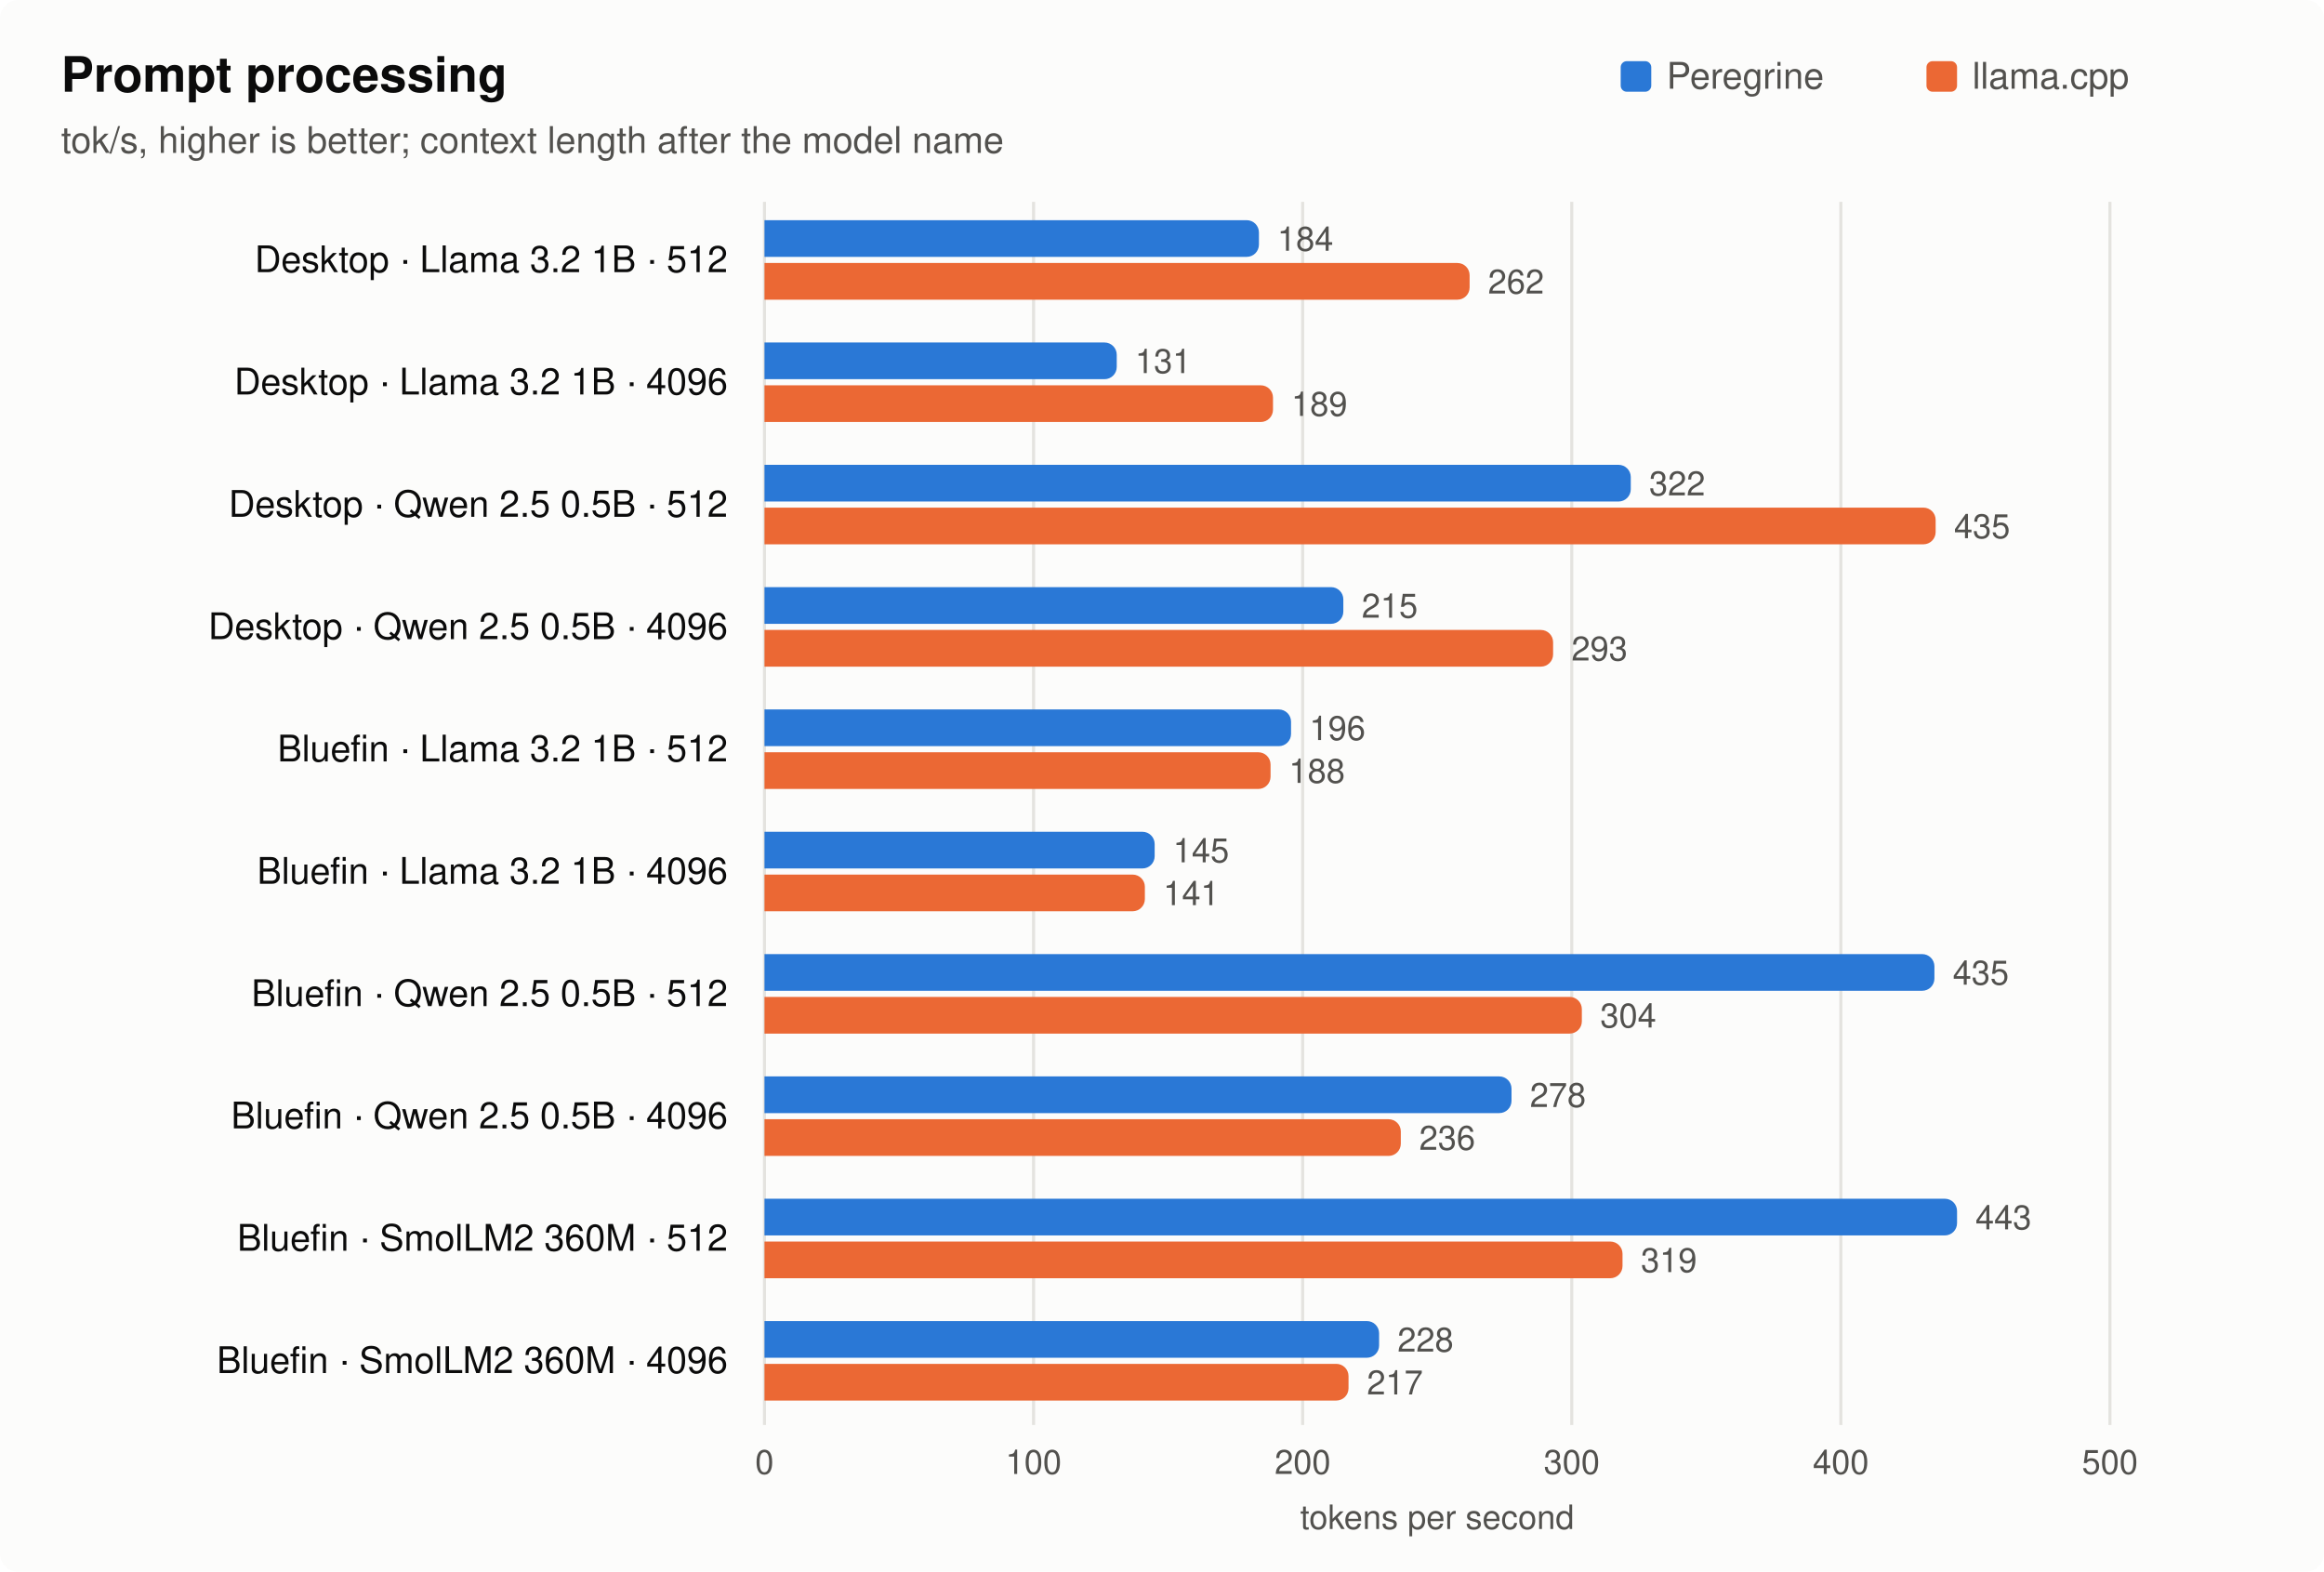
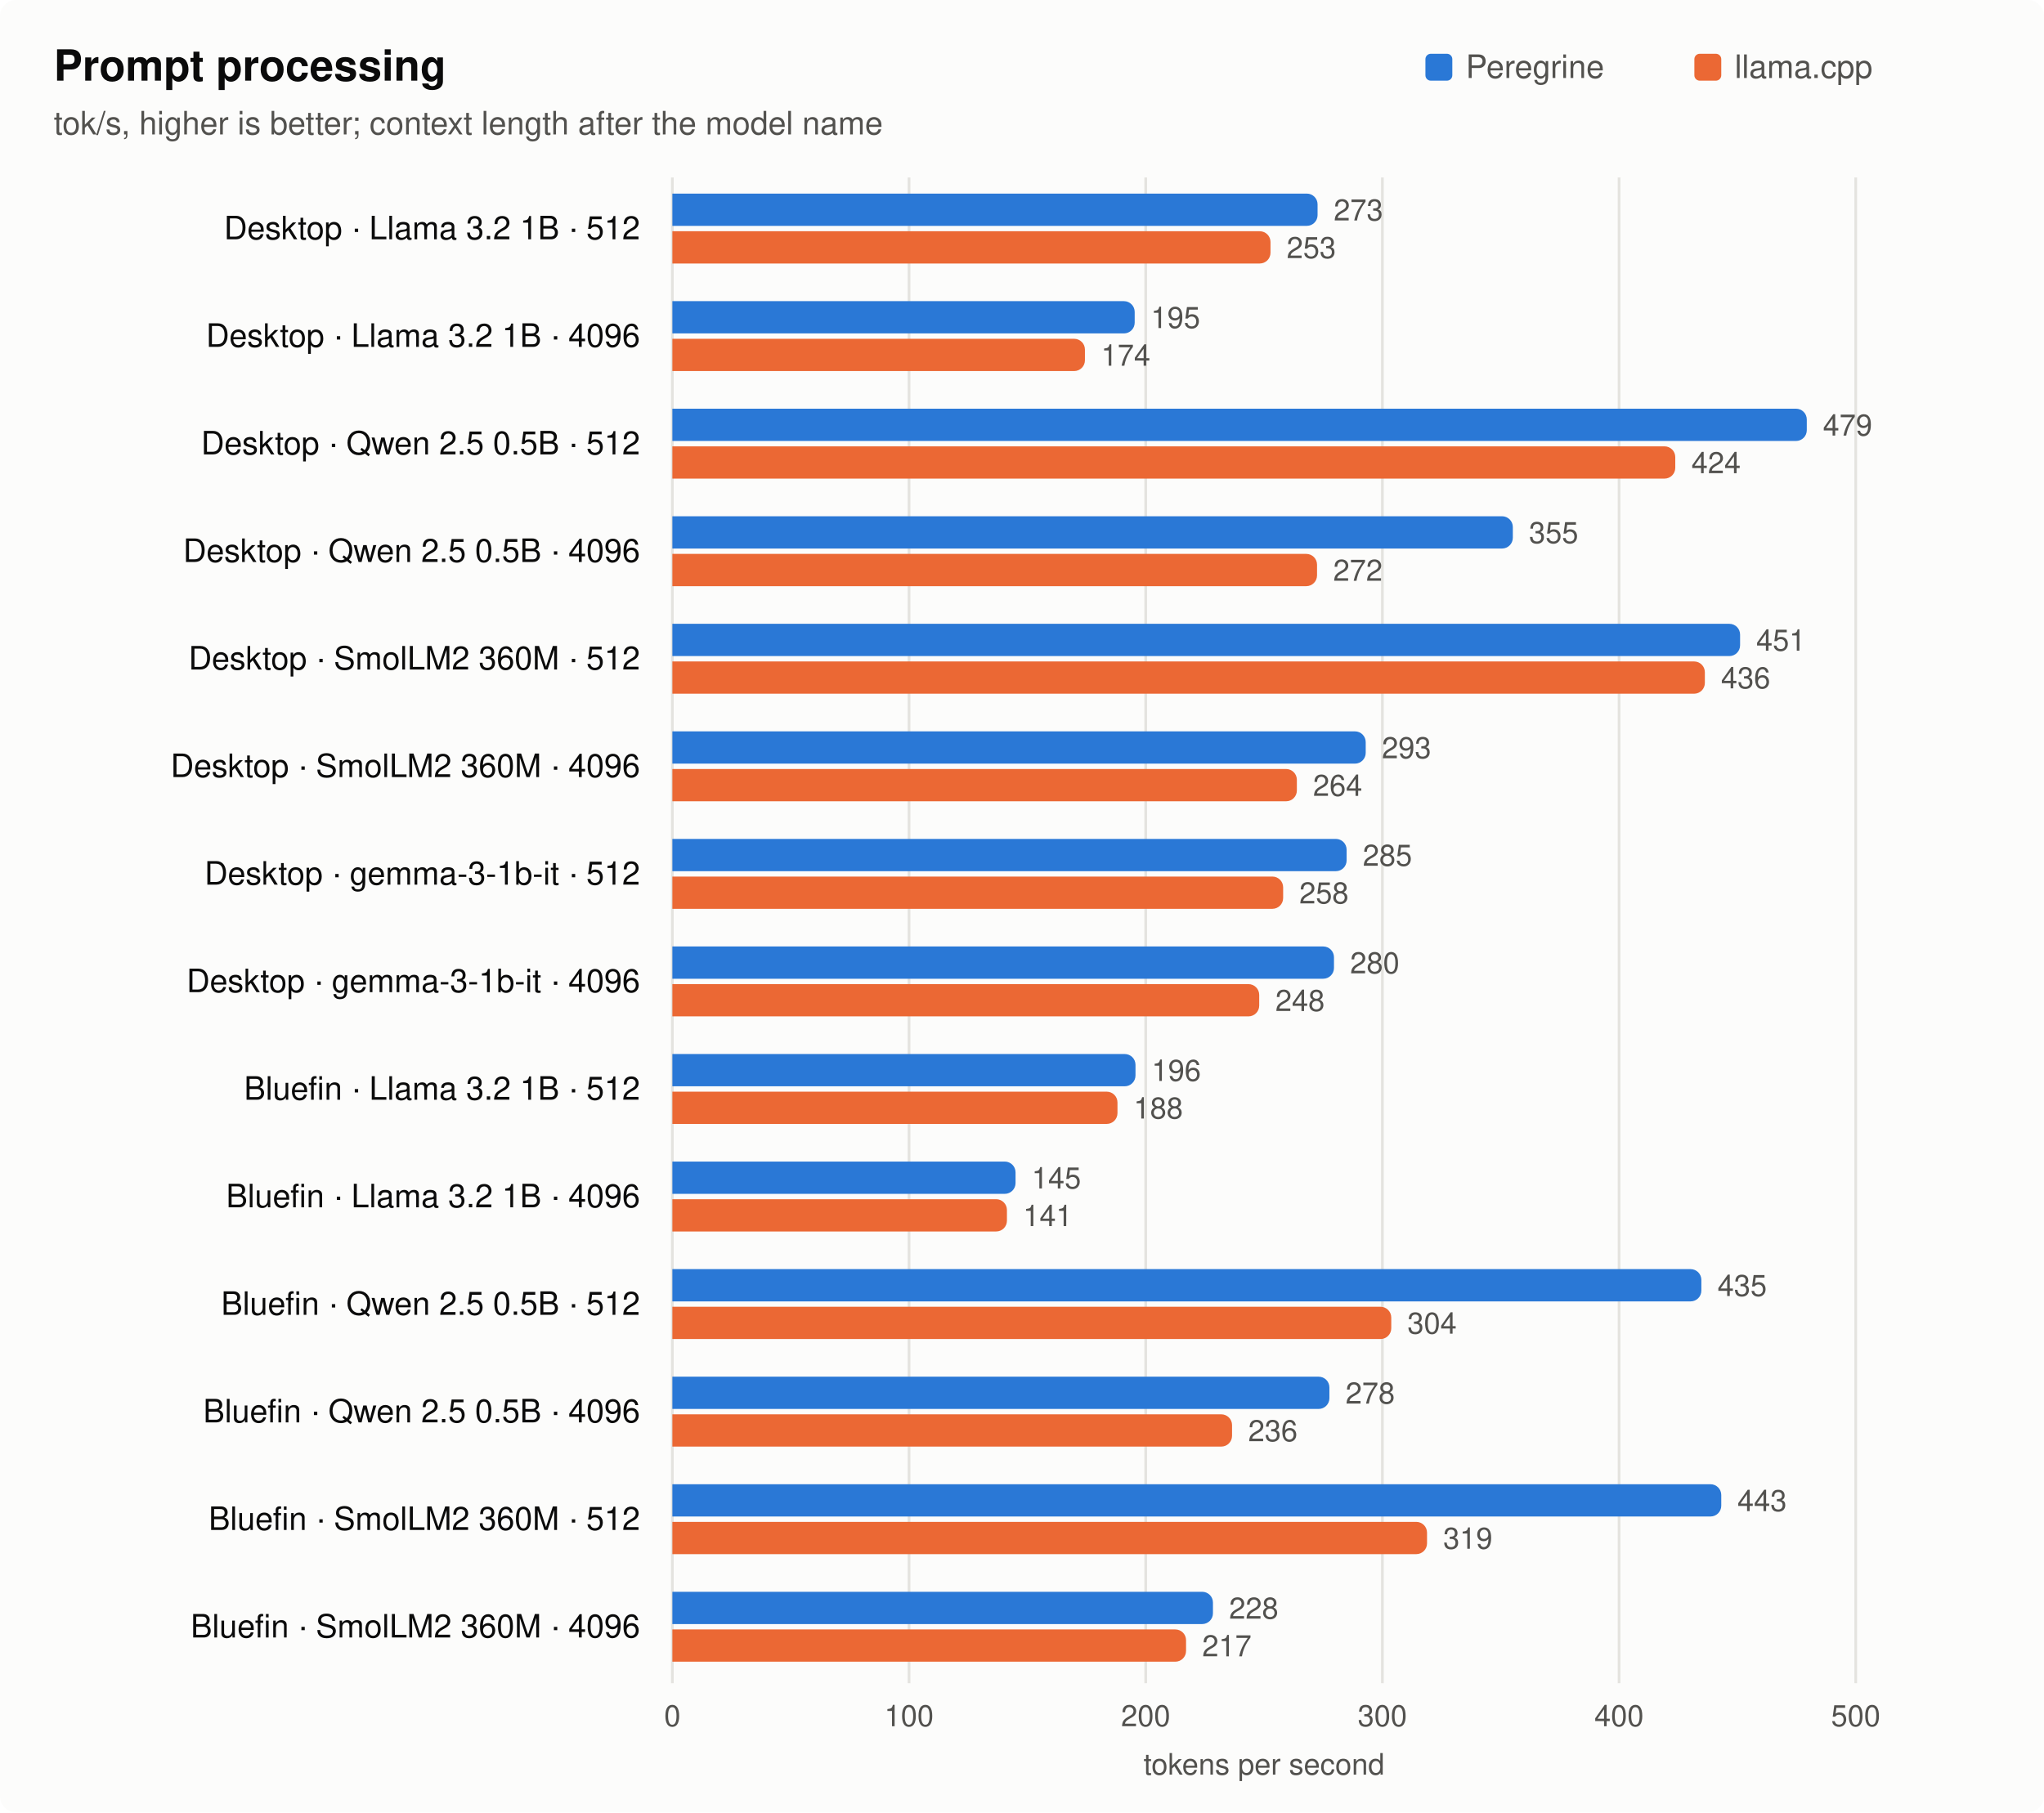
- <svg xmlns="http://www.w3.org/2000/svg" width="760" height="514" viewBox="0 0 760 514" role="img" aria-label="Prompt processing">
+ <svg xmlns="http://www.w3.org/2000/svg" width="760" height="674" viewBox="0 0 760 674" role="img" aria-label="Prompt processing">
  <style>
  .surface { fill: #fcfcfb; }
  .t1 { fill: #0b0b0b; } .t2 { fill: #52514e; }
  .grid { stroke: #e4e3df; } .ref { stroke: #52514e; }
  .s1 { fill: #2a78d6; } .s2 { fill: #eb6834; }
  .gap { stroke: #fcfcfb; }
  text { font-family: -apple-system, BlinkMacSystemFont, "Segoe UI", Helvetica, Arial, sans-serif; }
  @media (prefers-color-scheme: dark) {
    .surface { fill: #1a1a19; }
    .t1 { fill: #f0efec; } .t2 { fill: #c3c2b7; }
    .grid { stroke: #383835; } .ref { stroke: #c3c2b7; }
    .s1 { fill: #3987e5; } .s2 { fill: #d95926; }
    .gap { stroke: #1a1a19; }
  }
</style>
-   <rect class="surface" width="760" height="514" rx="6" />
+   <rect class="surface" width="760" height="674" rx="6" />
  <text class="t1" x="20" y="30" font-size="16" font-weight="600">Prompt processing</text>
  <text class="t2" x="20" y="50" font-size="12">tok/s, higher is better; context length after the model name</text>
  <rect class="s1" x="530" y="20" width="10" height="10" rx="2" />
  <text class="t2" x="545" y="29" font-size="12">Peregrine</text>
  <rect class="s2" x="630" y="20" width="10" height="10" rx="2" />
  <text class="t2" x="645" y="29" font-size="12">llama.cpp</text>
-   <line class="grid" x1="250.0" y1="66" x2="250.0" y2="466" stroke-width="1" />
-   <text class="t2" x="250.0" y="482" font-size="11" text-anchor="middle">0</text>
-   <line class="grid" x1="338.0" y1="66" x2="338.0" y2="466" stroke-width="1" />
-   <text class="t2" x="338.0" y="482" font-size="11" text-anchor="middle">100</text>
-   <line class="grid" x1="426.0" y1="66" x2="426.0" y2="466" stroke-width="1" />
-   <text class="t2" x="426.0" y="482" font-size="11" text-anchor="middle">200</text>
-   <line class="grid" x1="514.0" y1="66" x2="514.0" y2="466" stroke-width="1" />
-   <text class="t2" x="514.0" y="482" font-size="11" text-anchor="middle">300</text>
-   <line class="grid" x1="602.0" y1="66" x2="602.0" y2="466" stroke-width="1" />
-   <text class="t2" x="602.0" y="482" font-size="11" text-anchor="middle">400</text>
-   <line class="grid" x1="690.0" y1="66" x2="690.0" y2="466" stroke-width="1" />
-   <text class="t2" x="690.0" y="482" font-size="11" text-anchor="middle">500</text>
+   <line class="grid" x1="250.0" y1="66" x2="250.0" y2="626" stroke-width="1" />
+   <text class="t2" x="250.0" y="642" font-size="11" text-anchor="middle">0</text>
+   <line class="grid" x1="338.0" y1="66" x2="338.0" y2="626" stroke-width="1" />
+   <text class="t2" x="338.0" y="642" font-size="11" text-anchor="middle">100</text>
+   <line class="grid" x1="426.0" y1="66" x2="426.0" y2="626" stroke-width="1" />
+   <text class="t2" x="426.0" y="642" font-size="11" text-anchor="middle">200</text>
+   <line class="grid" x1="514.0" y1="66" x2="514.0" y2="626" stroke-width="1" />
+   <text class="t2" x="514.0" y="642" font-size="11" text-anchor="middle">300</text>
+   <line class="grid" x1="602.0" y1="66" x2="602.0" y2="626" stroke-width="1" />
+   <text class="t2" x="602.0" y="642" font-size="11" text-anchor="middle">400</text>
+   <line class="grid" x1="690.0" y1="66" x2="690.0" y2="626" stroke-width="1" />
+   <text class="t2" x="690.0" y="642" font-size="11" text-anchor="middle">500</text>
  <text class="t1" x="238" y="89.0" font-size="12" text-anchor="end">Desktop · Llama 3.2 1B · 512</text>
-   <path class="s1" d="M250.0,72.0 H407.7 A4.0,4.0 0 0 1 411.7,76.0 V80.0 A4.0,4.0 0 0 1 407.7,84.0 H250.0 Z" />
-   <text class="t2" x="417.7" y="82" font-size="11">184</text>
-   <path class="s2" d="M250.0,86.0 H476.6 A4.0,4.0 0 0 1 480.6,90.0 V94.0 A4.0,4.0 0 0 1 476.6,98.0 H250.0 Z" />
-   <text class="t2" x="486.6" y="96" font-size="11">262</text>
+   <path class="s1" d="M250.0,72.0 H485.9 A4.0,4.0 0 0 1 489.9,76.0 V80.0 A4.0,4.0 0 0 1 485.9,84.0 H250.0 Z" />
+   <text class="t2" x="495.9" y="82" font-size="11">273</text>
+   <path class="s2" d="M250.0,86.0 H468.4 A4.0,4.0 0 0 1 472.4,90.0 V94.0 A4.0,4.0 0 0 1 468.4,98.0 H250.0 Z" />
+   <text class="t2" x="478.4" y="96" font-size="11">253</text>
  <text class="t1" x="238" y="129.0" font-size="12" text-anchor="end">Desktop · Llama 3.2 1B · 4096</text>
-   <path class="s1" d="M250.0,112.0 H361.2 A4.0,4.0 0 0 1 365.2,116.0 V120.0 A4.0,4.0 0 0 1 361.2,124.0 H250.0 Z" />
-   <text class="t2" x="371.2" y="122" font-size="11">131</text>
-   <path class="s2" d="M250.0,126.0 H412.3 A4.0,4.0 0 0 1 416.3,130.0 V134.0 A4.0,4.0 0 0 1 412.3,138.0 H250.0 Z" />
-   <text class="t2" x="422.3" y="136" font-size="11">189</text>
+   <path class="s1" d="M250.0,112.0 H417.9 A4.0,4.0 0 0 1 421.9,116.0 V120.0 A4.0,4.0 0 0 1 417.9,124.0 H250.0 Z" />
+   <text class="t2" x="427.9" y="122" font-size="11">195</text>
+   <path class="s2" d="M250.0,126.0 H399.4 A4.0,4.0 0 0 1 403.4,130.0 V134.0 A4.0,4.0 0 0 1 399.4,138.0 H250.0 Z" />
+   <text class="t2" x="409.4" y="136" font-size="11">174</text>
  <text class="t1" x="238" y="169.0" font-size="12" text-anchor="end">Desktop · Qwen 2.5 0.5B · 512</text>
-   <path class="s1" d="M250.0,152.0 H529.3 A4.0,4.0 0 0 1 533.3,156.0 V160.0 A4.0,4.0 0 0 1 529.3,164.0 H250.0 Z" />
-   <text class="t2" x="539.3" y="162" font-size="11">322</text>
-   <path class="s2" d="M250.0,166.0 H629.0 A4.0,4.0 0 0 1 633.0,170.0 V174.0 A4.0,4.0 0 0 1 629.0,178.0 H250.0 Z" />
-   <text class="t2" x="639.0" y="176" font-size="11">435</text>
+   <path class="s1" d="M250.0,152.0 H667.8 A4.0,4.0 0 0 1 671.8,156.0 V160.0 A4.0,4.0 0 0 1 667.8,164.0 H250.0 Z" />
+   <text class="t2" x="677.8" y="162" font-size="11">479</text>
+   <path class="s2" d="M250.0,166.0 H618.9 A4.0,4.0 0 0 1 622.9,170.0 V174.0 A4.0,4.0 0 0 1 618.9,178.0 H250.0 Z" />
+   <text class="t2" x="628.9" y="176" font-size="11">424</text>
  <text class="t1" x="238" y="209.0" font-size="12" text-anchor="end">Desktop · Qwen 2.5 0.5B · 4096</text>
-   <path class="s1" d="M250.0,192.0 H435.3 A4.0,4.0 0 0 1 439.3,196.0 V200.0 A4.0,4.0 0 0 1 435.3,204.0 H250.0 Z" />
-   <text class="t2" x="445.3" y="202" font-size="11">215</text>
-   <path class="s2" d="M250.0,206.0 H503.9 A4.0,4.0 0 0 1 507.9,210.0 V214.0 A4.0,4.0 0 0 1 503.9,218.0 H250.0 Z" />
-   <text class="t2" x="513.9" y="216" font-size="11">293</text>
-   <text class="t1" x="238" y="249.0" font-size="12" text-anchor="end">Bluefin · Llama 3.2 1B · 512</text>
-   <path class="s1" d="M250.0,232.0 H418.2 A4.0,4.0 0 0 1 422.2,236.0 V240.0 A4.0,4.0 0 0 1 418.2,244.0 H250.0 Z" />
-   <text class="t2" x="428.2" y="242" font-size="11">196</text>
-   <path class="s2" d="M250.0,246.0 H411.5 A4.0,4.0 0 0 1 415.5,250.0 V254.0 A4.0,4.0 0 0 1 411.5,258.0 H250.0 Z" />
-   <text class="t2" x="421.5" y="256" font-size="11">188</text>
-   <text class="t1" x="238" y="289.0" font-size="12" text-anchor="end">Bluefin · Llama 3.2 1B · 4096</text>
-   <path class="s1" d="M250.0,272.0 H373.6 A4.0,4.0 0 0 1 377.6,276.0 V280.0 A4.0,4.0 0 0 1 373.6,284.0 H250.0 Z" />
-   <text class="t2" x="383.6" y="282" font-size="11">145</text>
-   <path class="s2" d="M250.0,286.0 H370.4 A4.0,4.0 0 0 1 374.4,290.0 V294.0 A4.0,4.0 0 0 1 370.4,298.0 H250.0 Z" />
-   <text class="t2" x="380.4" y="296" font-size="11">141</text>
-   <text class="t1" x="238" y="329.0" font-size="12" text-anchor="end">Bluefin · Qwen 2.5 0.5B · 512</text>
-   <path class="s1" d="M250.0,312.0 H628.6 A4.0,4.0 0 0 1 632.6,316.0 V320.0 A4.0,4.0 0 0 1 628.6,324.0 H250.0 Z" />
-   <text class="t2" x="638.6" y="322" font-size="11">435</text>
-   <path class="s2" d="M250.0,326.0 H513.3 A4.0,4.0 0 0 1 517.3,330.0 V334.0 A4.0,4.0 0 0 1 513.3,338.0 H250.0 Z" />
-   <text class="t2" x="523.3" y="336" font-size="11">304</text>
-   <text class="t1" x="238" y="369.0" font-size="12" text-anchor="end">Bluefin · Qwen 2.5 0.5B · 4096</text>
-   <path class="s1" d="M250.0,352.0 H490.3 A4.0,4.0 0 0 1 494.3,356.0 V360.0 A4.0,4.0 0 0 1 490.3,364.0 H250.0 Z" />
-   <text class="t2" x="500.3" y="362" font-size="11">278</text>
-   <path class="s2" d="M250.0,366.0 H454.1 A4.0,4.0 0 0 1 458.1,370.0 V374.0 A4.0,4.0 0 0 1 454.1,378.0 H250.0 Z" />
-   <text class="t2" x="464.1" y="376" font-size="11">236</text>
-   <text class="t1" x="238" y="409.0" font-size="12" text-anchor="end">Bluefin · SmolLM2 360M · 512</text>
-   <path class="s1" d="M250.0,392.0 H636.0 A4.0,4.0 0 0 1 640.0,396.0 V400.0 A4.0,4.0 0 0 1 636.0,404.0 H250.0 Z" />
-   <text class="t2" x="646.0" y="402" font-size="11">443</text>
-   <path class="s2" d="M250.0,406.0 H526.6 A4.0,4.0 0 0 1 530.6,410.0 V414.0 A4.0,4.0 0 0 1 526.6,418.0 H250.0 Z" />
-   <text class="t2" x="536.6" y="416" font-size="11">319</text>
-   <text class="t1" x="238" y="449.0" font-size="12" text-anchor="end">Bluefin · SmolLM2 360M · 4096</text>
-   <path class="s1" d="M250.0,432.0 H447.0 A4.0,4.0 0 0 1 451.0,436.0 V440.0 A4.0,4.0 0 0 1 447.0,444.0 H250.0 Z" />
-   <text class="t2" x="457.0" y="442" font-size="11">228</text>
-   <path class="s2" d="M250.0,446.0 H437.0 A4.0,4.0 0 0 1 441.0,450.0 V454.0 A4.0,4.0 0 0 1 437.0,458.0 H250.0 Z" />
-   <text class="t2" x="447.0" y="456" font-size="11">217</text>
-   <text class="t2" x="470.0" y="500" font-size="11" text-anchor="middle">tokens per second</text>
+   <path class="s1" d="M250.0,192.0 H558.5 A4.0,4.0 0 0 1 562.5,196.0 V200.0 A4.0,4.0 0 0 1 558.5,204.0 H250.0 Z" />
+   <text class="t2" x="568.5" y="202" font-size="11">355</text>
+   <path class="s2" d="M250.0,206.0 H485.7 A4.0,4.0 0 0 1 489.7,210.0 V214.0 A4.0,4.0 0 0 1 485.7,218.0 H250.0 Z" />
+   <text class="t2" x="495.7" y="216" font-size="11">272</text>
+   <text class="t1" x="238" y="249.0" font-size="12" text-anchor="end">Desktop · SmolLM2 360M · 512</text>
+   <path class="s1" d="M250.0,232.0 H643.0 A4.0,4.0 0 0 1 647.0,236.0 V240.0 A4.0,4.0 0 0 1 643.0,244.0 H250.0 Z" />
+   <text class="t2" x="653.0" y="242" font-size="11">451</text>
+   <path class="s2" d="M250.0,246.0 H629.9 A4.0,4.0 0 0 1 633.9,250.0 V254.0 A4.0,4.0 0 0 1 629.9,258.0 H250.0 Z" />
+   <text class="t2" x="639.9" y="256" font-size="11">436</text>
+   <text class="t1" x="238" y="289.0" font-size="12" text-anchor="end">Desktop · SmolLM2 360M · 4096</text>
+   <path class="s1" d="M250.0,272.0 H503.8 A4.0,4.0 0 0 1 507.8,276.0 V280.0 A4.0,4.0 0 0 1 503.8,284.0 H250.0 Z" />
+   <text class="t2" x="513.8" y="282" font-size="11">293</text>
+   <path class="s2" d="M250.0,286.0 H478.2 A4.0,4.0 0 0 1 482.2,290.0 V294.0 A4.0,4.0 0 0 1 478.2,298.0 H250.0 Z" />
+   <text class="t2" x="488.2" y="296" font-size="11">264</text>
+   <text class="t1" x="238" y="329.0" font-size="12" text-anchor="end">Desktop · gemma-3-1b-it · 512</text>
+   <path class="s1" d="M250.0,312.0 H496.7 A4.0,4.0 0 0 1 500.7,316.0 V320.0 A4.0,4.0 0 0 1 496.7,324.0 H250.0 Z" />
+   <text class="t2" x="506.7" y="322" font-size="11">285</text>
+   <path class="s2" d="M250.0,326.0 H473.1 A4.0,4.0 0 0 1 477.1,330.0 V334.0 A4.0,4.0 0 0 1 473.1,338.0 H250.0 Z" />
+   <text class="t2" x="483.1" y="336" font-size="11">258</text>
+   <text class="t1" x="238" y="369.0" font-size="12" text-anchor="end">Desktop · gemma-3-1b-it · 4096</text>
+   <path class="s1" d="M250.0,352.0 H492.0 A4.0,4.0 0 0 1 496.0,356.0 V360.0 A4.0,4.0 0 0 1 492.0,364.0 H250.0 Z" />
+   <text class="t2" x="502.0" y="362" font-size="11">280</text>
+   <path class="s2" d="M250.0,366.0 H464.2 A4.0,4.0 0 0 1 468.2,370.0 V374.0 A4.0,4.0 0 0 1 464.2,378.0 H250.0 Z" />
+   <text class="t2" x="474.2" y="376" font-size="11">248</text>
+   <text class="t1" x="238" y="409.0" font-size="12" text-anchor="end">Bluefin · Llama 3.2 1B · 512</text>
+   <path class="s1" d="M250.0,392.0 H418.2 A4.0,4.0 0 0 1 422.2,396.0 V400.0 A4.0,4.0 0 0 1 418.2,404.0 H250.0 Z" />
+   <text class="t2" x="428.2" y="402" font-size="11">196</text>
+   <path class="s2" d="M250.0,406.0 H411.5 A4.0,4.0 0 0 1 415.5,410.0 V414.0 A4.0,4.0 0 0 1 411.5,418.0 H250.0 Z" />
+   <text class="t2" x="421.5" y="416" font-size="11">188</text>
+   <text class="t1" x="238" y="449.0" font-size="12" text-anchor="end">Bluefin · Llama 3.2 1B · 4096</text>
+   <path class="s1" d="M250.0,432.0 H373.6 A4.0,4.0 0 0 1 377.6,436.0 V440.0 A4.0,4.0 0 0 1 373.6,444.0 H250.0 Z" />
+   <text class="t2" x="383.6" y="442" font-size="11">145</text>
+   <path class="s2" d="M250.0,446.0 H370.4 A4.0,4.0 0 0 1 374.4,450.0 V454.0 A4.0,4.0 0 0 1 370.4,458.0 H250.0 Z" />
+   <text class="t2" x="380.4" y="456" font-size="11">141</text>
+   <text class="t1" x="238" y="489.0" font-size="12" text-anchor="end">Bluefin · Qwen 2.5 0.5B · 512</text>
+   <path class="s1" d="M250.0,472.0 H628.6 A4.0,4.0 0 0 1 632.6,476.0 V480.0 A4.0,4.0 0 0 1 628.6,484.0 H250.0 Z" />
+   <text class="t2" x="638.6" y="482" font-size="11">435</text>
+   <path class="s2" d="M250.0,486.0 H513.3 A4.0,4.0 0 0 1 517.3,490.0 V494.0 A4.0,4.0 0 0 1 513.3,498.0 H250.0 Z" />
+   <text class="t2" x="523.3" y="496" font-size="11">304</text>
+   <text class="t1" x="238" y="529.0" font-size="12" text-anchor="end">Bluefin · Qwen 2.5 0.5B · 4096</text>
+   <path class="s1" d="M250.0,512.0 H490.3 A4.0,4.0 0 0 1 494.3,516.0 V520.0 A4.0,4.0 0 0 1 490.3,524.0 H250.0 Z" />
+   <text class="t2" x="500.3" y="522" font-size="11">278</text>
+   <path class="s2" d="M250.0,526.0 H454.1 A4.0,4.0 0 0 1 458.1,530.0 V534.0 A4.0,4.0 0 0 1 454.1,538.0 H250.0 Z" />
+   <text class="t2" x="464.1" y="536" font-size="11">236</text>
+   <text class="t1" x="238" y="569.0" font-size="12" text-anchor="end">Bluefin · SmolLM2 360M · 512</text>
+   <path class="s1" d="M250.0,552.0 H636.0 A4.0,4.0 0 0 1 640.0,556.0 V560.0 A4.0,4.0 0 0 1 636.0,564.0 H250.0 Z" />
+   <text class="t2" x="646.0" y="562" font-size="11">443</text>
+   <path class="s2" d="M250.0,566.0 H526.6 A4.0,4.0 0 0 1 530.6,570.0 V574.0 A4.0,4.0 0 0 1 526.6,578.0 H250.0 Z" />
+   <text class="t2" x="536.6" y="576" font-size="11">319</text>
+   <text class="t1" x="238" y="609.0" font-size="12" text-anchor="end">Bluefin · SmolLM2 360M · 4096</text>
+   <path class="s1" d="M250.0,592.0 H447.0 A4.0,4.0 0 0 1 451.0,596.0 V600.0 A4.0,4.0 0 0 1 447.0,604.0 H250.0 Z" />
+   <text class="t2" x="457.0" y="602" font-size="11">228</text>
+   <path class="s2" d="M250.0,606.0 H437.0 A4.0,4.0 0 0 1 441.0,610.0 V614.0 A4.0,4.0 0 0 1 437.0,618.0 H250.0 Z" />
+   <text class="t2" x="447.0" y="616" font-size="11">217</text>
+   <text class="t2" x="470.0" y="660" font-size="11" text-anchor="middle">tokens per second</text>
</svg>
